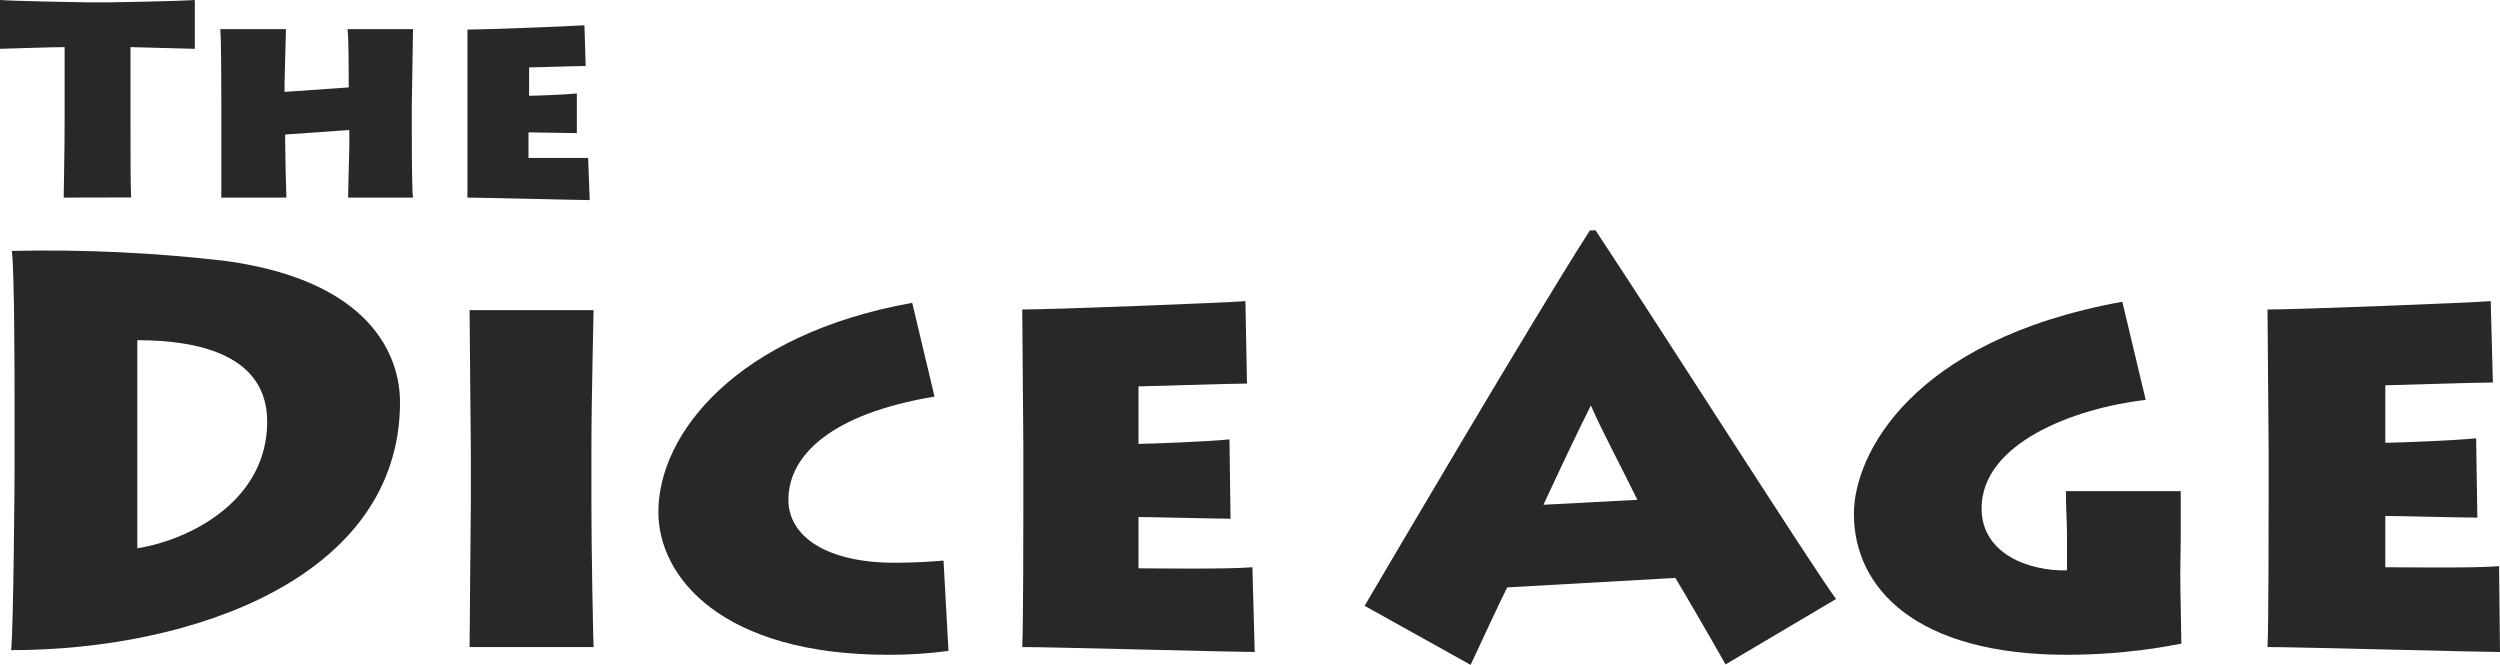
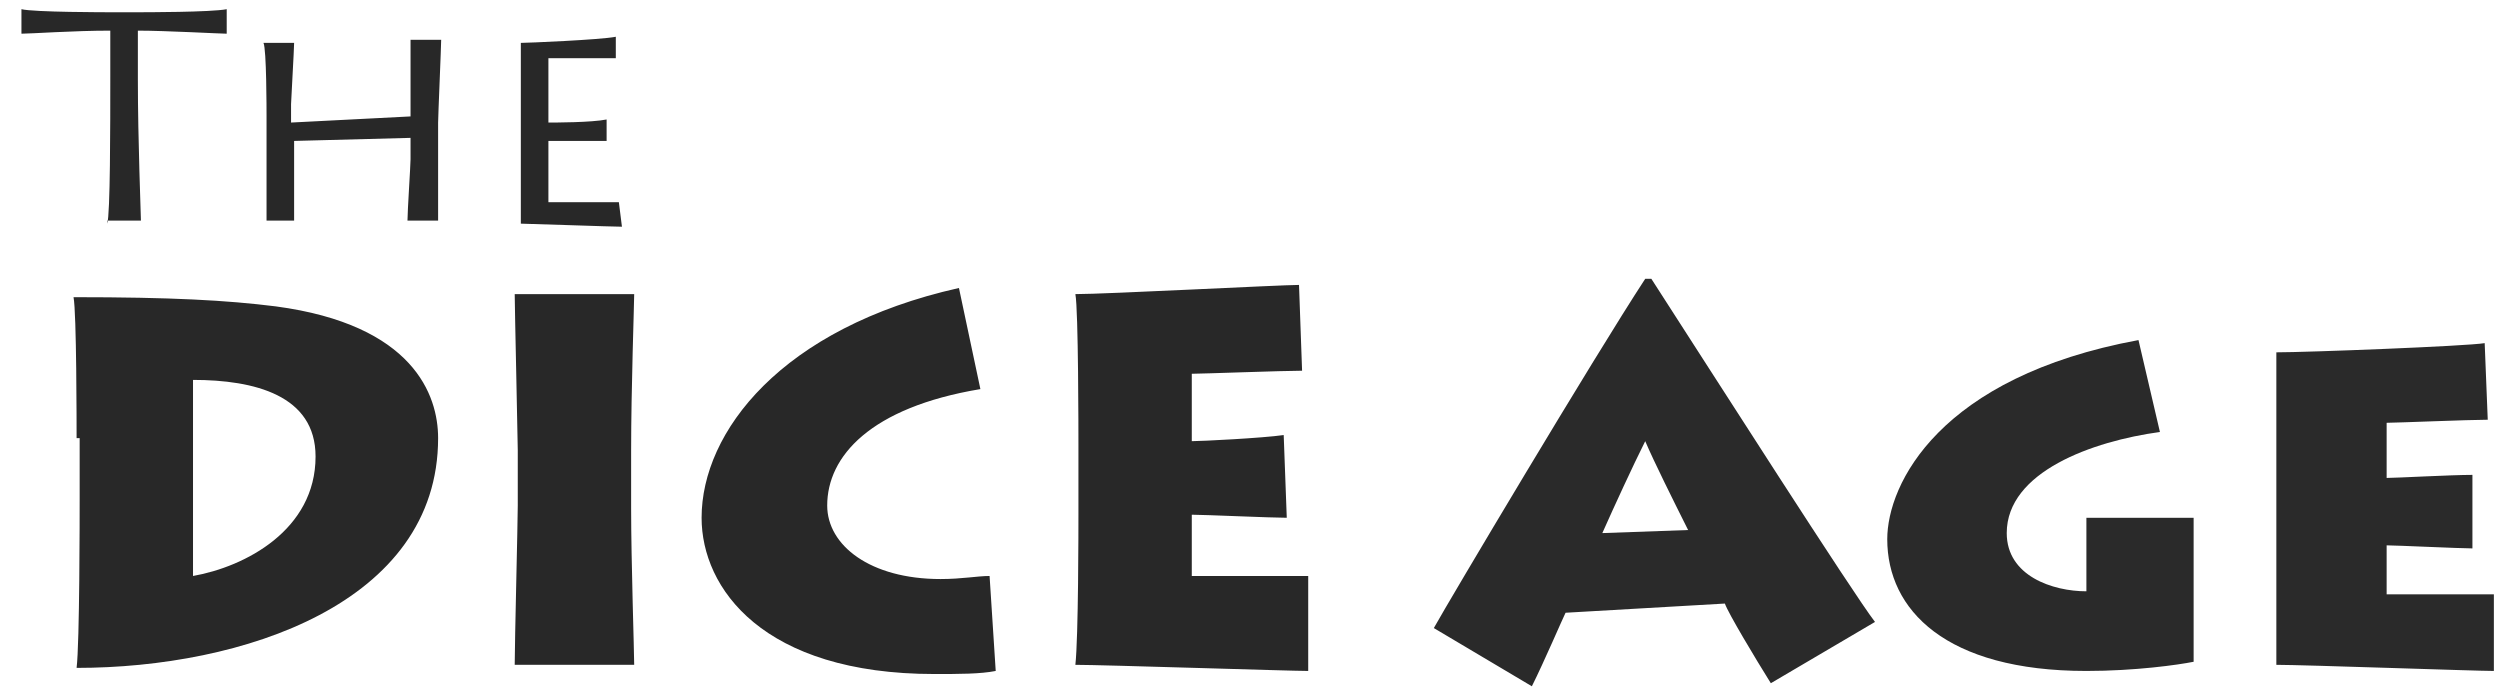
- <svg xmlns="http://www.w3.org/2000/svg" id="Layer_1" data-name="Layer 1" viewBox="0 0 161.31 42.9">
-   <defs>
-     <style>.cls-1{fill:#282828;}</style>
-   </defs>
-   <path class="cls-1" d="M5.06,13c0-.47.06-3,.06-5V3.29c-.91,0-3.59.1-4.17.11V.25C1.8.32,6.27.4,6.48.4H8.12c.36,0,4.48-.08,5.4-.15V3.4L9.37,3.29v5c0,1.86,0,4.34.05,4.7Z" transform="translate(-0.95 -0.25)" />
-   <path class="cls-1" d="M15.23,13c0-.67,0-4.25,0-4.65V6.7c0-.27,0-4.2-.07-4.57h4.24c0,.28-.09,3.24-.09,3.51v.54l4.14-.29V5.31c0-.25,0-2.84-.08-3.18h4.23c0,.37-.08,4.66-.08,5V8.68c0,.2,0,4,.08,4.32H23.41c0-.52.08-3,.08-3.29V8.64l-4.14.29v.45c0,.7.06,3.26.08,3.62Z" transform="translate(-0.95 -0.25)" />
-   <path class="cls-1" d="M39,13.16c-.7,0-6.89-.16-7.89-.16,0-.81,0-4.09,0-4.45v-2c0-.25,0-3.95,0-4.39,1.07,0,6.83-.22,7.55-.28l.08,2.63c-.65,0-3.35.09-3.65.09V6.43c.34,0,2.32-.07,3.08-.15l0,2.56-3.12-.05v1.65c.44,0,3,0,3.85,0Z" transform="translate(-0.95 -0.25)" />
-   <path class="cls-1" d="M1.89,26.16c0-.75,0-8.71-.18-9.72a99.35,99.35,0,0,1,13.82.65c9.43,1.3,11.23,6.19,11.23,9.11,0,11.34-13.46,16-25.09,16,.15-1.66.22-10.58.22-11.55Zm7.92,9.47c3.52-.58,8.38-3.13,8.38-8.17,0-4.25-4.32-5.26-8.38-5.26Z" transform="translate(-0.95 -0.25)" />
-   <path class="cls-1" d="M39.11,32.75c0,3.06.11,8.53.14,9.25h-8c0-1.33.08-8.5.08-9.29V29.4c0-.54-.08-8.39-.08-9.14h8c0,.57-.14,5.51-.14,9.18Z" transform="translate(-0.95 -0.25)" />
-   <path class="cls-1" d="M62.15,42.25a28.76,28.76,0,0,1-3.89.25c-10.72,0-14.83-5-14.83-9.21,0-5.08,5.08-11.48,16.38-13.5l1.44,6.05c-6.7,1.11-9.43,3.81-9.43,6.66,0,2.37,2.48,4.06,6.84,4.06,1.33,0,2.37-.07,3.17-.14Z" transform="translate(-0.95 -0.25)" />
-   <path class="cls-1" d="M81.91,42.32c-1.33,0-13.14-.32-15-.32.07-1.62.07-8.17.07-8.89V29c0-.5-.07-7.88-.07-8.78,2,0,13-.43,14.4-.54L81.41,25c-1.22,0-6.37.18-7,.18v3.71c.65,0,4.43-.14,5.87-.29l.07,5.12c-.86,0-5.22-.11-5.94-.11v3.31c.83,0,5.8.07,7.35-.07Z" transform="translate(-0.95 -0.25)" />
-   <path class="cls-1" d="M89,39.34c1.08-1.84,11-18.72,14.54-24.23h.36c4.32,6.52,14,21.74,15.52,23.79l-7.13,4.22c-1-1.77-2.88-5-3.24-5.58l-10.84.61c-.28.5-1.58,3.31-2.37,5Zm17.6-6.84c-1-2.05-2.37-4.61-3-6.09-.87,1.73-2.13,4.4-3.06,6.41Z" transform="translate(-0.95 -0.25)" />
-   <path class="cls-1" d="M141.63,37.25c0,1.19.07,3.89.07,4.53a38.52,38.52,0,0,1-7.38.72c-9.72,0-13.75-4.28-13.75-9.1,0-3.75,3.64-11.2,17.32-13.68l1.51,6.33c-4.65.54-10.59,2.81-10.59,7,0,3,3.17,4.07,5.51,4v-2.3c0-.87-.07-1.7-.07-2.81h7.41c0,1.44,0,2.16,0,3.06Z" transform="translate(-0.95 -0.25)" />
-   <path class="cls-1" d="M162.26,42.32c-1.34,0-13.14-.32-15-.32.07-1.62.07-8.17.07-8.89V29c0-.5-.07-7.88-.07-8.78,2,0,13-.43,14.4-.54l.14,5.25c-1.22,0-6.37.18-6.94.18v3.71c.64,0,4.42-.14,5.86-.29l.08,5.12c-.87,0-5.22-.11-5.94-.11v3.31c.82,0,5.79.07,7.34-.07Z" transform="translate(-0.95 -0.25)" />
+ <svg xmlns="http://www.w3.org/2000/svg" version="1.1" id="Layer_1" x="0" y="0" viewBox="0 0 81.6 22.6" xml:space="preserve">
+   <style>.st0{fill:#282828}</style>
+   <path class="st0" d="M2.5 14.3c0-.4 0-4.1-.1-4.6 3.2 0 5 .1 6.6.3 4.5.6 5.3 2.9 5.3 4.3 0 5.4-6.4 7.5-11.8 7.5.1-.8.1-5 .1-5.5v-2zm3.8 4.5c1.7-.3 4-1.5 4-3.9 0-2-2-2.5-4-2.5v6.4zM20.6 16.6c0 1.7.1 4.7.1 5.1h-3.9c0-.7.1-4.7.1-5.2v-1.8c0-.3-.1-4.7-.1-5.1h3.9c0 .3-.1 3.1-.1 5.1v1.9zM32.5 21.9c-.5.1-1.2.1-2 .1-5.6 0-7.6-2.8-7.6-5.1 0-2.8 2.6-6.2 8.4-7.5l.7 3.3c-3.6.6-5 2.2-5 3.8 0 1.3 1.4 2.4 3.7 2.4.7 0 1.2-.1 1.6-.1l.2 3.1zM42.7 21.9c-.6 0-6.7-.2-7.6-.2.1-.9.1-4.5.1-4.9v-2.3c0-.3 0-4.4-.1-4.9 1 0 6.7-.3 7.3-.3l.1 2.8c-.6 0-3.3.1-3.6.1v2.2c.3 0 2.3-.1 3-.2l.1 2.7c-.5 0-2.7-.1-3.1-.1v2h3.8v3.1z" />
+   <g>
+     <path class="st0" d="M3.5 7.3c.1-.3.1-3.2.1-4.8V1C2.4 1 1 1.1.7 1.1V.3c.4.1 2.8.1 2.9.1h.9c.2 0 2.4 0 2.9-.1v.8c-.2 0-2-.1-2.9-.1v1.6c0 2 .1 4.4.1 4.6H3.5zM8.7 7.3V3.8c0-.2 0-2.2-.1-2.4h1c0 .2-.1 1.9-.1 2V4l3.9-.2v-.6-1.9h1c0 .2-.1 2.5-.1 2.7v3.2h-1c0-.3.1-1.8.1-2v-.7l-3.8.1v2.6h-.9zM20.3 7.4c-.3 0-3.1-.1-3.3-.1V3.7 1.4c.2 0 2.6-.1 3.1-.2v.7h-2.2V4c.2 0 1.4 0 1.9-.1v.7h-1.9v2h2.3l.1.8z" />
+   </g>
+   <g opacity=".99">
+     <path class="st0" d="M46.8 20.5c.5-.9 5.2-8.8 6.9-11.4h.2c2 3.1 6.6 10.3 7.3 11.2l-3.4 2c-.5-.8-1.4-2.3-1.5-2.6l-5.2.3c-.1.2-.7 1.6-1.1 2.4l-3.2-1.9zm8.3-3.2c-.5-1-1.1-2.2-1.4-2.9-.4.8-1 2.1-1.4 3l2.8-.1zM71.6 19.5v2.1c-.5.1-1.9.3-3.5.3-4.6 0-6.5-2-6.5-4.3 0-1.8 1.7-5.3 8.2-6.5l.7 3c-2.2.3-5 1.3-5 3.3 0 1.4 1.5 1.9 2.6 1.9v-1.1-1.3h3.5V19.5zM81.4 21.9c-.6 0-6.2-.2-7.1-.2v-6.1-4.1c1 0 6.2-.2 6.8-.3l.1 2.5c-.6 0-3 .1-3.3.1v1.8c.3 0 2.1-.1 2.8-.1v2.4c-.4 0-2.5-.1-2.8-.1v1.6h3.5v2.5z" />
+   </g>
</svg>
